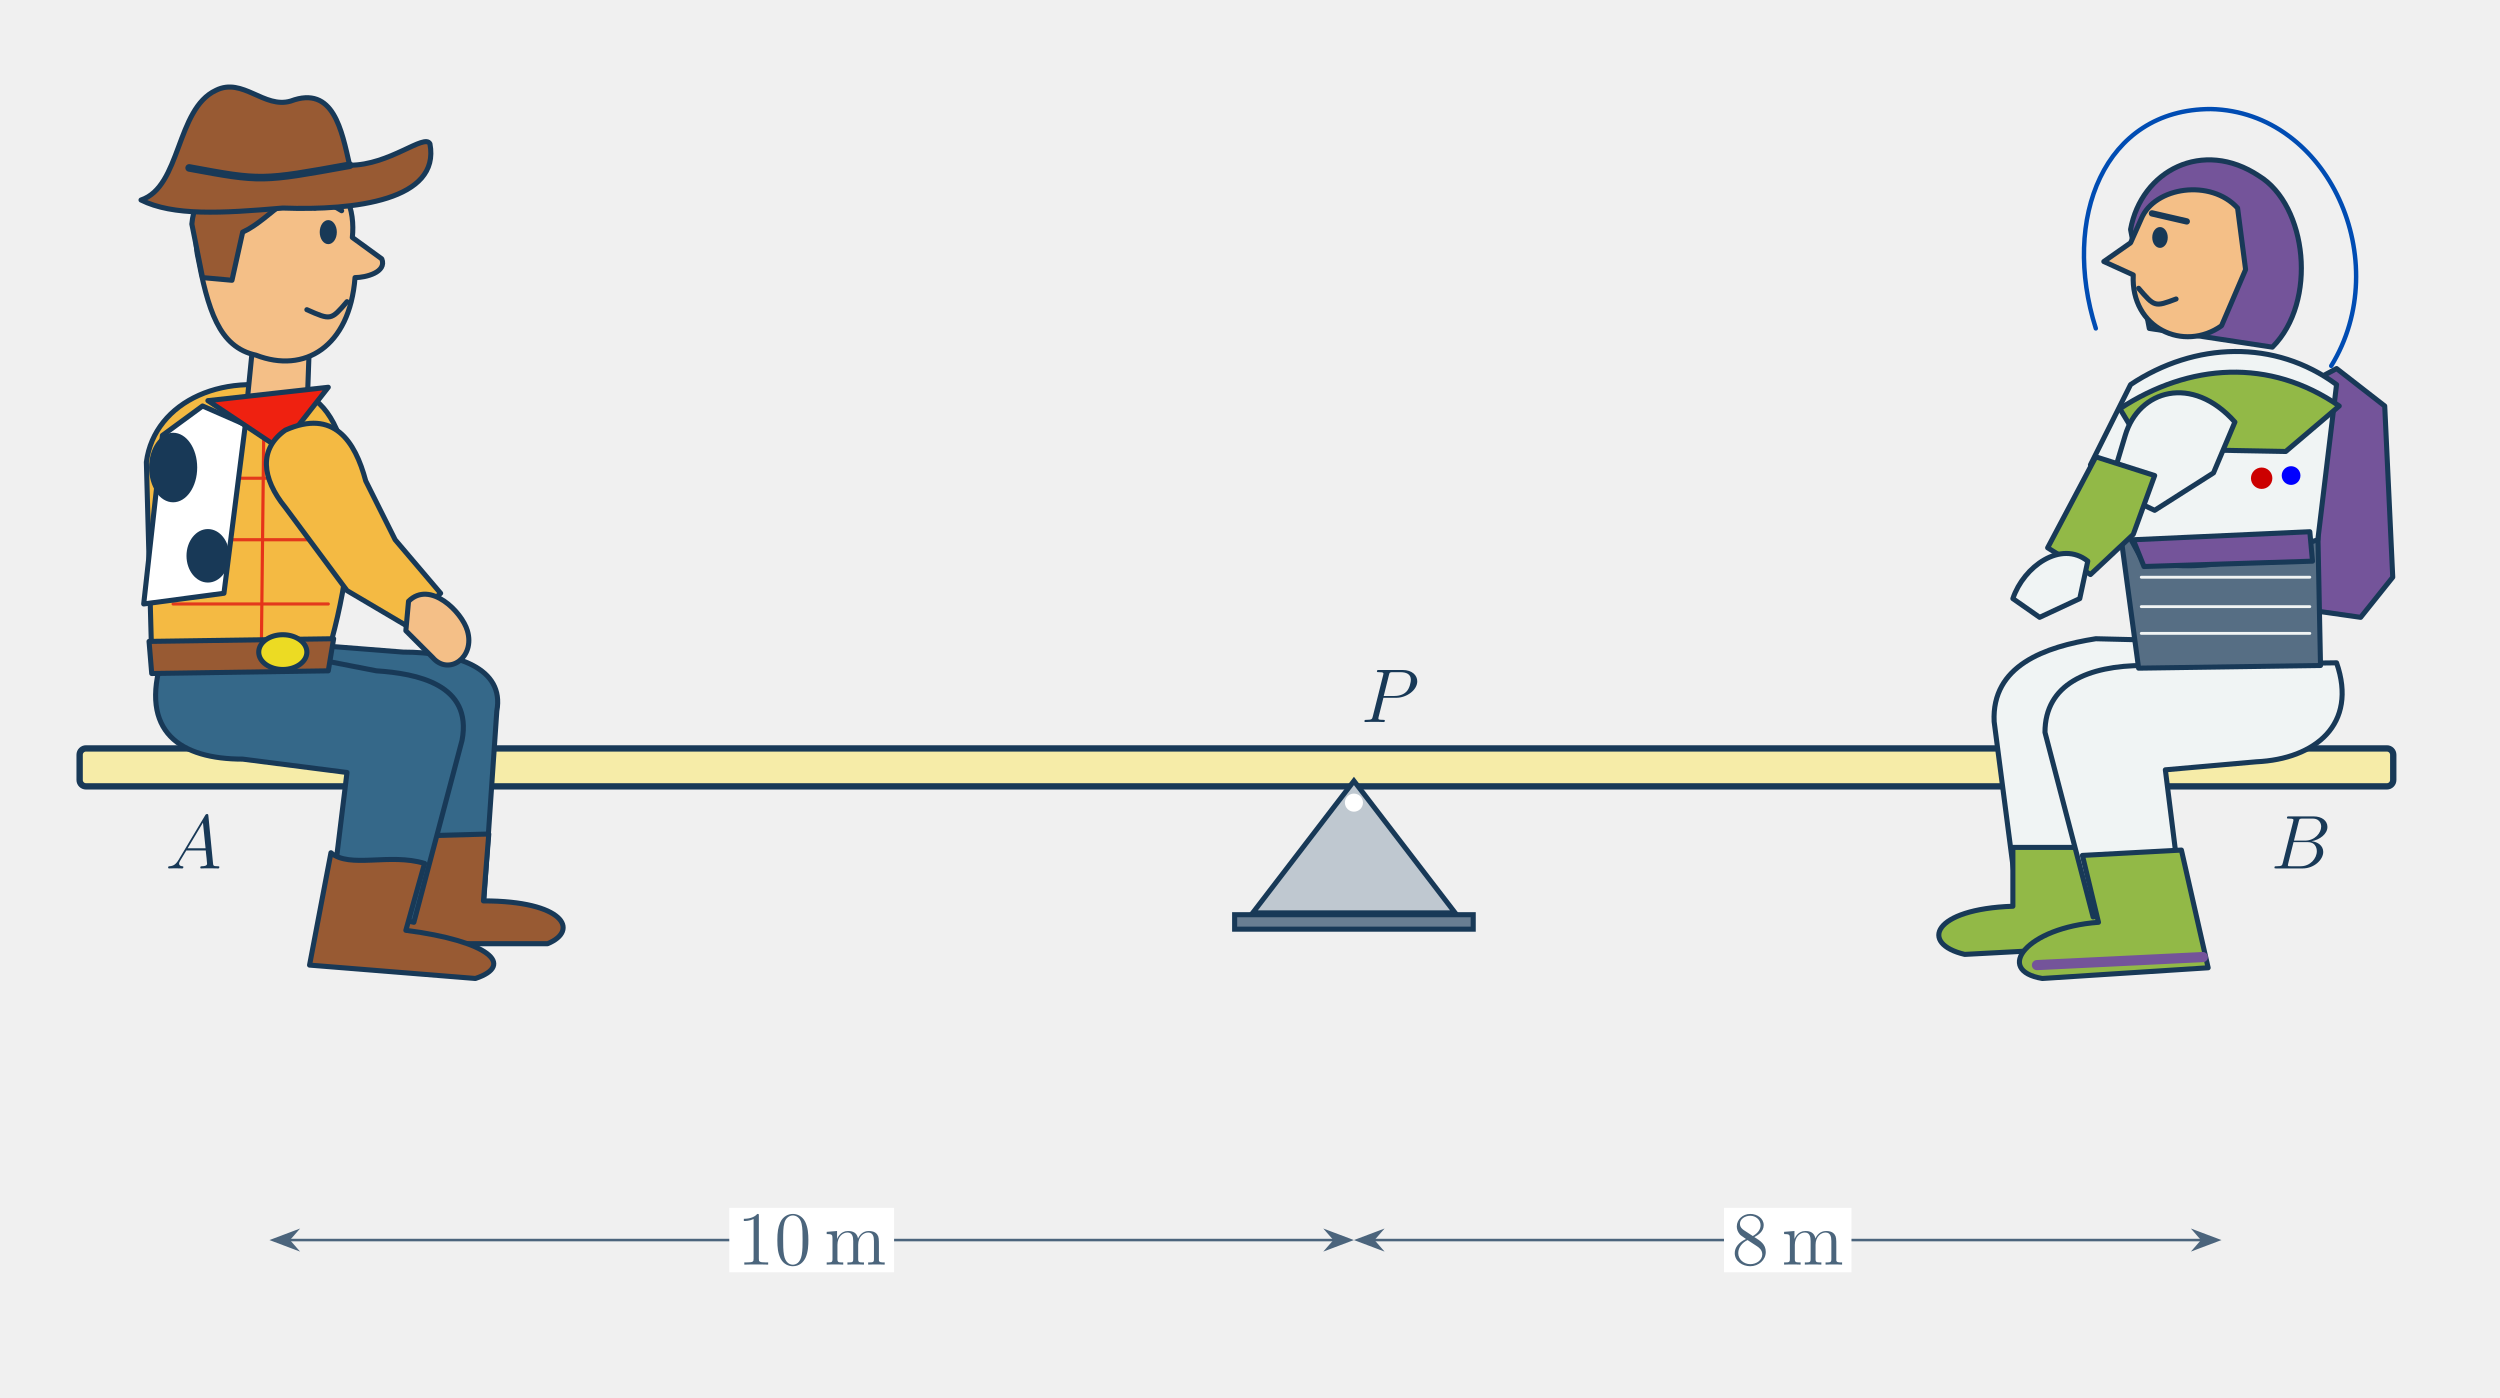
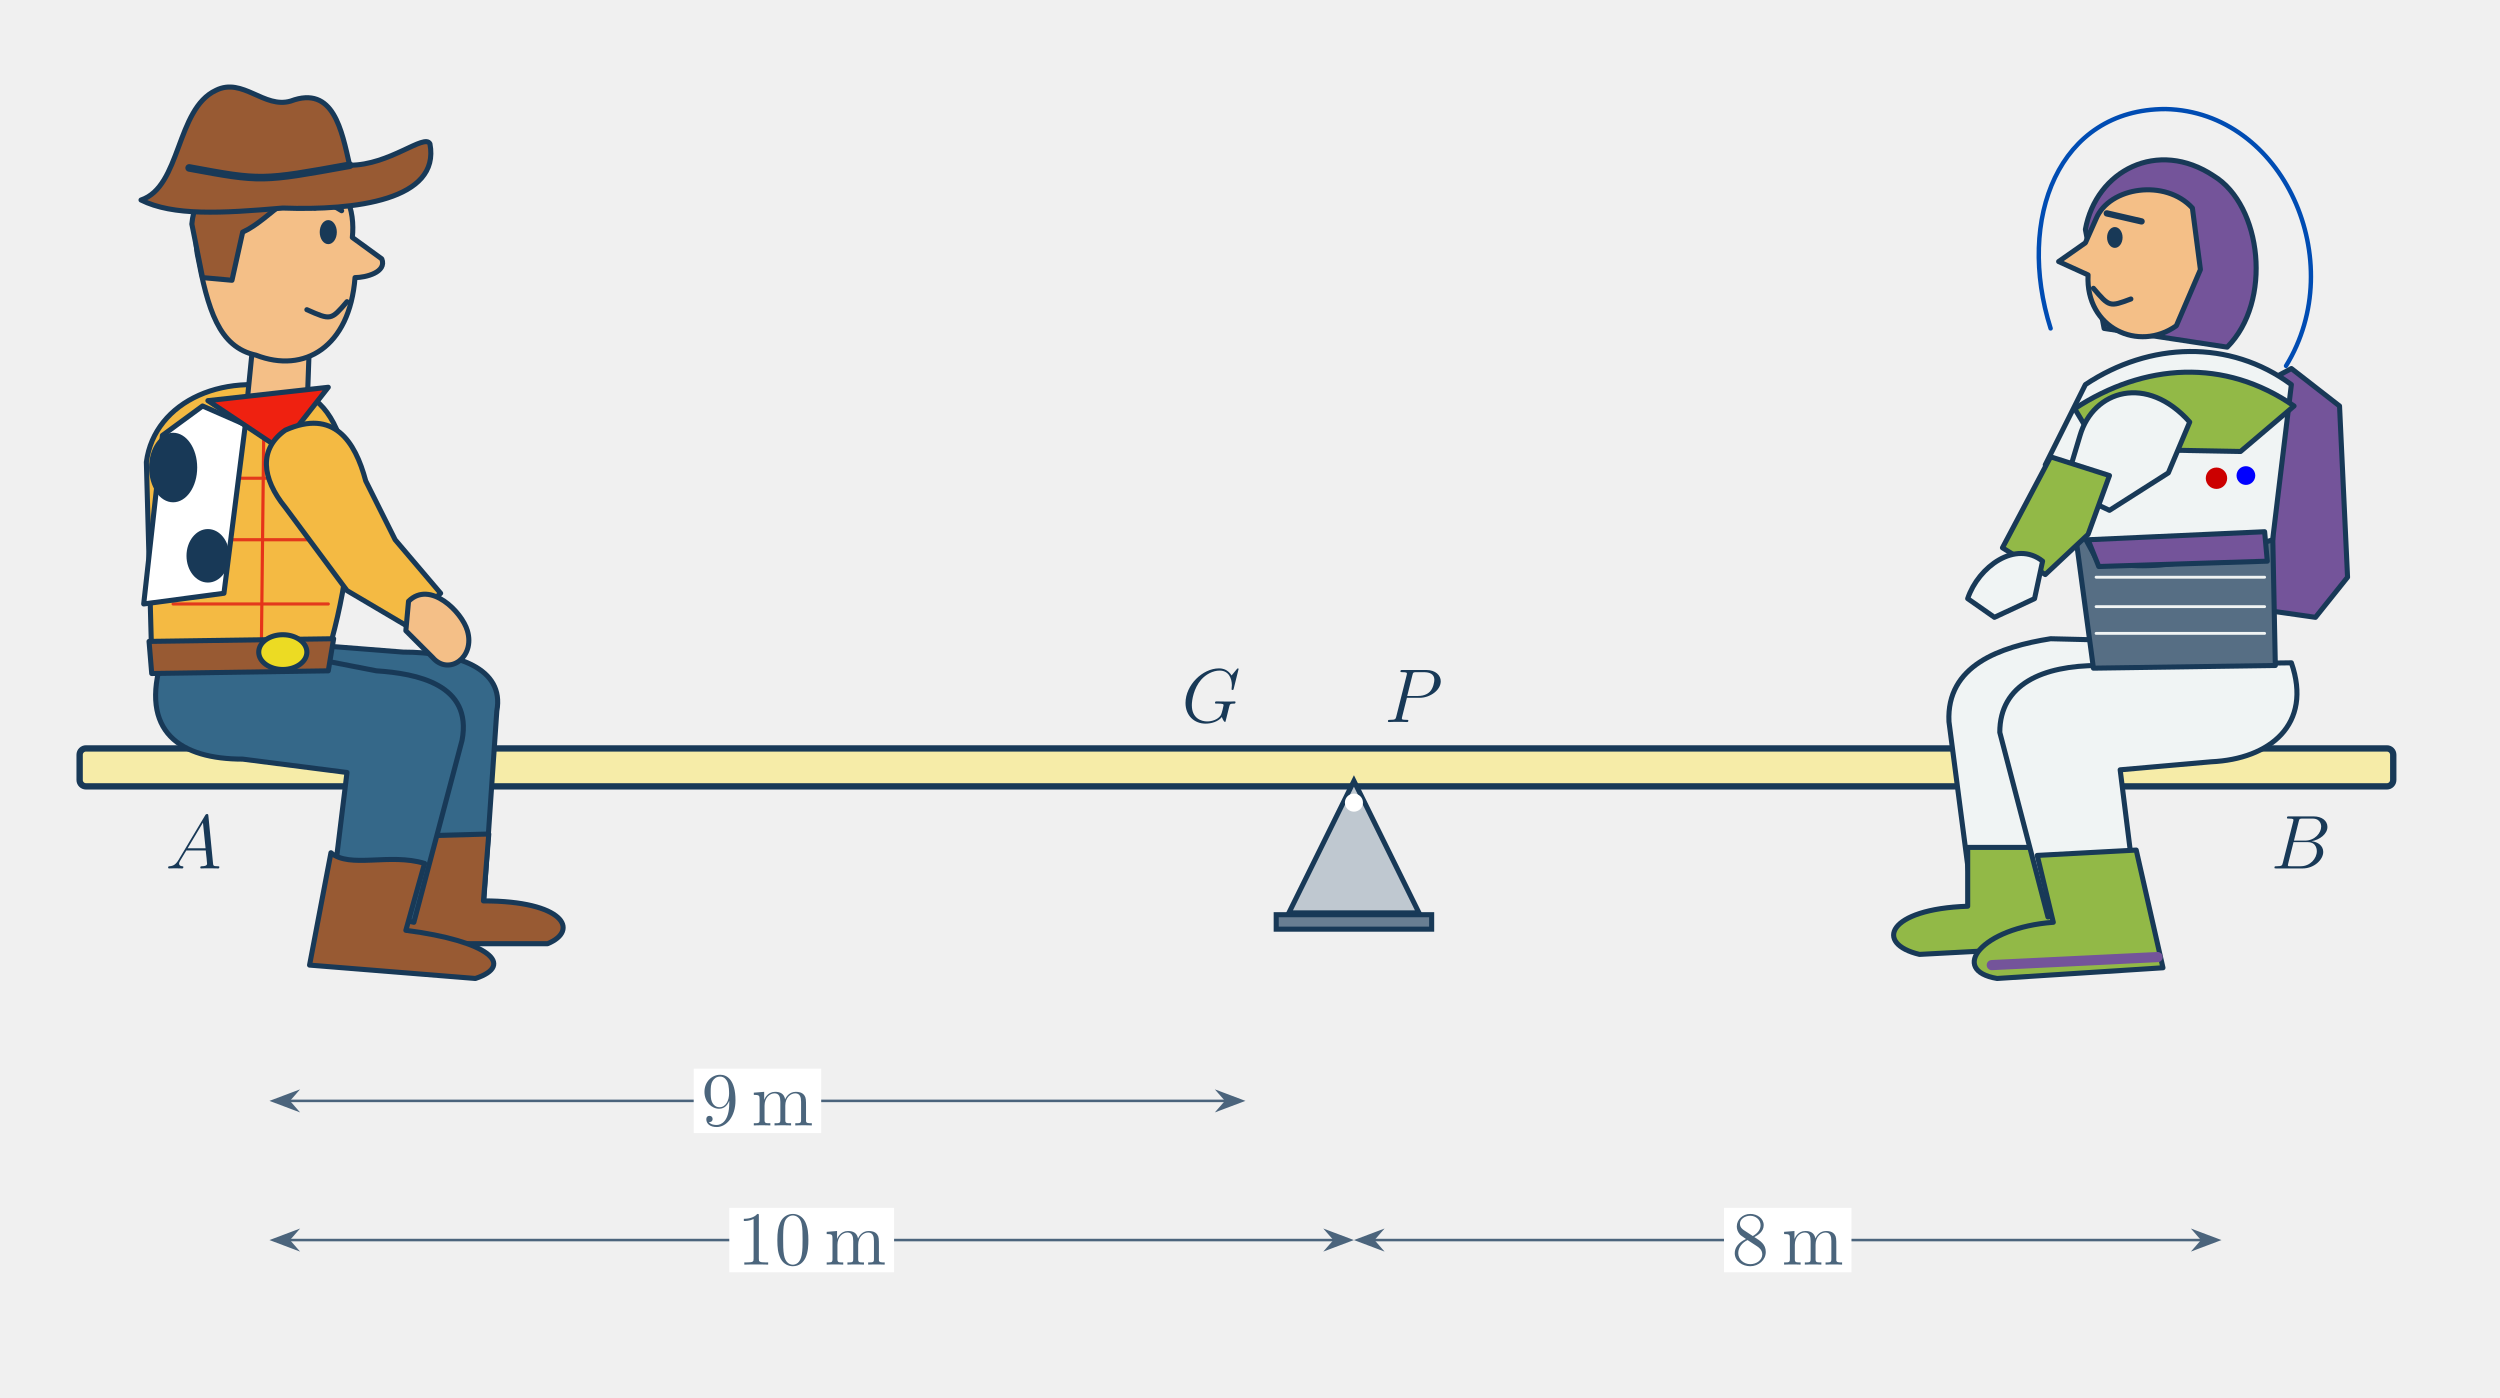
<svg xmlns="http://www.w3.org/2000/svg" xmlns:xlink="http://www.w3.org/1999/xlink" version="1.1" width="392.065pt" height="219.151pt" viewBox="-72 -72 392.065 219.151">
  <defs>
    <path id="g0-65" d="M2.032-1.327C1.614-.622 1.207-.383 .634-.347C.502-.335 .406-.335 .406-.12C.406-.048 .466 0 .55 0C.765 0 1.303-.024 1.518-.024C1.865-.024 2.248 0 2.582 0C2.654 0 2.798 0 2.798-.227C2.798-.335 2.702-.347 2.63-.347C2.355-.371 2.128-.466 2.128-.753C2.128-.921 2.2-1.052 2.355-1.315L3.264-2.821H6.312C6.324-2.714 6.324-2.618 6.336-2.511C6.372-2.2 6.516-.956 6.516-.729C6.516-.371 5.906-.347 5.715-.347C5.583-.347 5.452-.347 5.452-.132C5.452 0 5.559 0 5.631 0C5.834 0 6.073-.024 6.276-.024H6.958C7.687-.024 8.213 0 8.225 0C8.309 0 8.44 0 8.44-.227C8.44-.347 8.333-.347 8.153-.347C7.496-.347 7.484-.454 7.448-.813L6.719-8.273C6.695-8.512 6.647-8.536 6.516-8.536C6.396-8.536 6.324-8.512 6.217-8.333L2.032-1.327ZM3.467-3.168L5.87-7.185L6.276-3.168H3.467Z" />
    <path id="g0-66" d="M4.376-7.352C4.483-7.795 4.531-7.819 4.997-7.819H6.551C7.902-7.819 7.902-6.671 7.902-6.563C7.902-5.595 6.934-4.364 5.356-4.364H3.634L4.376-7.352ZM6.396-4.268C7.699-4.507 8.883-5.416 8.883-6.516C8.883-7.448 8.058-8.165 6.707-8.165H2.869C2.642-8.165 2.534-8.165 2.534-7.938C2.534-7.819 2.642-7.819 2.821-7.819C3.551-7.819 3.551-7.723 3.551-7.592C3.551-7.568 3.551-7.496 3.503-7.317L1.889-.885C1.781-.466 1.757-.347 .921-.347C.693-.347 .574-.347 .574-.132C.574 0 .646 0 .885 0H4.985C6.814 0 8.225-1.387 8.225-2.594C8.225-3.575 7.364-4.172 6.396-4.268ZM4.698-.347H3.084C2.917-.347 2.893-.347 2.821-.359C2.69-.371 2.678-.395 2.678-.49C2.678-.574 2.702-.646 2.726-.753L3.563-4.125H5.81C7.221-4.125 7.221-2.809 7.221-2.714C7.221-1.566 6.181-.347 4.698-.347Z" />
+     <path id="g0-71" d="M8.919-8.309C8.919-8.416 8.835-8.416 8.811-8.416S8.739-8.416 8.644-8.297L7.819-7.305C7.759-7.4 7.52-7.819 7.054-8.094C6.539-8.416 6.025-8.416 5.846-8.416C3.288-8.416 .598-5.81 .598-2.989C.598-1.016 1.961 .251 3.754 .251C4.615 .251 5.703-.036 6.3-.789C6.432-.335 6.695-.012 6.779-.012C6.838-.012 6.85-.048 6.862-.048C6.874-.072 6.97-.49 7.03-.705L7.221-1.47C7.317-1.865 7.364-2.032 7.448-2.391C7.568-2.845 7.592-2.881 8.249-2.893C8.297-2.893 8.44-2.893 8.44-3.12C8.44-3.24 8.321-3.24 8.285-3.24C8.082-3.24 7.855-3.216 7.639-3.216H6.994C6.492-3.216 5.966-3.24 5.475-3.24C5.368-3.24 5.224-3.24 5.224-3.025C5.224-2.905 5.32-2.905 5.32-2.893H5.619C6.563-2.893 6.563-2.798 6.563-2.618C6.563-2.606 6.336-1.399 6.109-1.04C5.655-.371 4.71-.096 4.005-.096C3.084-.096 1.59-.574 1.59-2.642C1.59-3.443 1.877-5.272 3.037-6.623C3.79-7.484 4.902-8.07 5.954-8.07C7.364-8.07 7.867-6.862 7.867-5.762C7.867-5.571 7.819-5.308 7.819-5.141C7.819-5.033 7.938-5.033 7.974-5.033C8.106-5.033 8.118-5.045 8.165-5.26L8.919-8.309Z" />
    <path id="g0-80" d="M3.539-3.802H5.547C7.197-3.802 8.847-5.021 8.847-6.384C8.847-7.317 8.058-8.165 6.551-8.165H2.857C2.63-8.165 2.523-8.165 2.523-7.938C2.523-7.819 2.63-7.819 2.809-7.819C3.539-7.819 3.539-7.723 3.539-7.592C3.539-7.568 3.539-7.496 3.491-7.317L1.877-.885C1.769-.466 1.745-.347 .909-.347C.681-.347 .562-.347 .562-.132C.562 0 .669 0 .741 0C.968 0 1.207-.024 1.435-.024H2.833C3.061-.024 3.312 0 3.539 0C3.634 0 3.766 0 3.766-.227C3.766-.347 3.658-.347 3.479-.347C2.762-.347 2.75-.43 2.75-.55C2.75-.61 2.762-.693 2.774-.753L3.539-3.802ZM4.4-7.352C4.507-7.795 4.555-7.819 5.021-7.819H6.205C7.101-7.819 7.843-7.532 7.843-6.635C7.843-6.324 7.687-5.308 7.137-4.758C6.934-4.543 6.36-4.089 5.272-4.089H3.587L4.4-7.352Z" />
    <path id="g1-48" d="M5.356-3.826C5.356-4.818 5.296-5.786 4.866-6.695C4.376-7.687 3.515-7.95 2.929-7.95C2.236-7.95 1.387-7.603 .944-6.611C.61-5.858 .49-5.117 .49-3.826C.49-2.666 .574-1.793 1.004-.944C1.47-.036 2.295 .251 2.917 .251C3.957 .251 4.555-.371 4.902-1.064C5.332-1.961 5.356-3.132 5.356-3.826ZM2.917 .012C2.534 .012 1.757-.203 1.53-1.506C1.399-2.224 1.399-3.132 1.399-3.969C1.399-4.949 1.399-5.834 1.59-6.539C1.793-7.34 2.403-7.711 2.917-7.711C3.371-7.711 4.065-7.436 4.292-6.408C4.447-5.727 4.447-4.782 4.447-3.969C4.447-3.168 4.447-2.26 4.316-1.53C4.089-.215 3.335 .012 2.917 .012Z" />
    <path id="g1-49" d="M3.443-7.663C3.443-7.938 3.443-7.95 3.204-7.95C2.917-7.627 2.319-7.185 1.088-7.185V-6.838C1.363-6.838 1.961-6.838 2.618-7.149V-.921C2.618-.49 2.582-.347 1.53-.347H1.16V0C1.482-.024 2.642-.024 3.037-.024S4.579-.024 4.902 0V-.347H4.531C3.479-.347 3.443-.49 3.443-.921V-7.663Z" />
    <path id="g1-56" d="M3.563-4.316C4.16-4.639 5.033-5.189 5.033-6.193C5.033-7.233 4.029-7.95 2.929-7.95C1.745-7.95 .813-7.077 .813-5.99C.813-5.583 .933-5.177 1.267-4.77C1.399-4.615 1.411-4.603 2.248-4.017C1.088-3.479 .49-2.678 .49-1.805C.49-.538 1.698 .251 2.917 .251C4.244 .251 5.356-.729 5.356-1.985C5.356-3.204 4.495-3.742 3.563-4.316ZM1.937-5.392C1.781-5.499 1.303-5.81 1.303-6.396C1.303-7.173 2.116-7.663 2.917-7.663C3.778-7.663 4.543-7.042 4.543-6.181C4.543-5.452 4.017-4.866 3.324-4.483L1.937-5.392ZM2.499-3.85L3.945-2.905C4.256-2.702 4.806-2.331 4.806-1.602C4.806-.693 3.885-.072 2.929-.072C1.913-.072 1.04-.813 1.04-1.805C1.04-2.738 1.722-3.491 2.499-3.85Z" />
+     <path id="g1-57" d="M4.376-3.479C4.376-.658 3.12-.072 2.403-.072C2.116-.072 1.482-.108 1.184-.526H1.255C1.339-.502 1.769-.574 1.769-1.016C1.769-1.279 1.59-1.506 1.279-1.506S.777-1.303 .777-.992C.777-.251 1.375 .251 2.415 .251C3.909 .251 5.356-1.339 5.356-3.933C5.356-7.149 4.017-7.95 2.965-7.95C1.65-7.95 .49-6.85 .49-5.272S1.602-2.618 2.798-2.618C3.682-2.618 4.136-3.264 4.376-3.873V-3.479ZM2.845-2.857C2.092-2.857 1.769-3.467 1.662-3.694C1.47-4.148 1.47-4.722 1.47-5.26C1.47-5.93 1.47-6.504 1.781-6.994C1.997-7.317 2.319-7.663 2.965-7.663C3.646-7.663 3.993-7.066 4.113-6.791C4.352-6.205 4.352-5.189 4.352-5.009C4.352-4.005 3.897-2.857 2.845-2.857Z" />
    <path id="g1-109" d="M8.572-2.905C8.572-4.017 8.572-4.352 8.297-4.734C7.95-5.2 7.388-5.272 6.982-5.272C5.99-5.272 5.487-4.555 5.296-4.089C5.129-5.009 4.483-5.272 3.73-5.272C2.57-5.272 2.116-4.28 2.02-4.041H2.008V-5.272L.383-5.141V-4.794C1.196-4.794 1.291-4.71 1.291-4.125V-.885C1.291-.347 1.16-.347 .383-.347V0C.693-.024 1.339-.024 1.674-.024C2.02-.024 2.666-.024 2.977 0V-.347C2.212-.347 2.068-.347 2.068-.885V-3.108C2.068-4.364 2.893-5.033 3.634-5.033S4.543-4.423 4.543-3.694V-.885C4.543-.347 4.411-.347 3.634-.347V0C3.945-.024 4.591-.024 4.926-.024C5.272-.024 5.918-.024 6.229 0V-.347C5.464-.347 5.32-.347 5.32-.885V-3.108C5.32-4.364 6.145-5.033 6.886-5.033S7.795-4.423 7.795-3.694V-.885C7.795-.347 7.663-.347 6.886-.347V0C7.197-.024 7.843-.024 8.177-.024C8.524-.024 9.17-.024 9.48 0V-.347C8.883-.347 8.584-.347 8.572-.705V-2.905Z" />
  </defs>
  <g id="page1">
    <g stroke-miterlimit="10" transform="translate(-68.01495,45.37083)scale(0.996264,-0.996264)">
      <g fill="#000" stroke="#000">
        <g stroke-width="0.4">
          <g stroke-width="0.8">
            <g stroke="#183957">
              <g stroke-width="1.0">
                <g fill="#f6eca8">
                  <path d="M 8.536 0.0 M 8.536 -1.0 L 8.536 -4.975 C 8.536 -5.528 8.984 -5.975 9.536 -5.975 L 371.731 -5.975 C 372.283 -5.975 372.731 -5.528 372.731 -4.975 L 372.731 -1.0 C 372.731 -0.448 372.283 0.0 371.731 0.0 L 9.536 0.0 C 8.984 0.0 8.536 -0.448 8.536 -1.0 Z M 372.731 -5.975" />
                </g>
              </g>
              <g stroke-width="0.8">
                <g fill="#bfc8d0">
-                   <path d="M 209.128 -5.121 L 193.194 -25.892 L 225.061 -25.892 Z" />
+                   <path d="M 209.128 -5.121 L 198.885 -25.892 L 219.371 -25.892 Z" />
                </g>
              </g>
              <g fill="#697e92">
-                 <path d="M 190.349 -26.176 M 190.349 -26.176 L 190.349 -28.453 L 227.906 -28.453 L 227.906 -26.176 Z M 227.906 -28.453" />
+                 <path d="M 196.893 -26.176 M 196.893 -26.176 L 196.893 -28.453 L 221.362 -28.453 L 221.362 -26.176 Z M 221.362 -28.453" />
              </g>
              <g fill="#fff" stroke="#fff">
                <path d="M 209.128 -8.536 M 210.551 -8.536 C 210.551 -7.75 209.914 -7.113 209.128 -7.113 C 208.342 -7.113 207.705 -7.75 207.705 -8.536 C 207.705 -9.322 208.342 -9.959 209.128 -9.959 C 209.914 -9.959 210.551 -9.322 210.551 -8.536 Z M 209.128 -8.536" stroke="none" />
              </g>
              <g stroke-linejoin="round">
                <g stroke-linecap="round">
                  <g stroke="#183957">
                    <g stroke-width="0.8">
                      <g fill="#356889">
                        <path d="M 24.094 14.739 C 18.199 5.053 25.357 0.421 33.779 -0.421 L 58.203 -0.421 L 60.309 -24.424 L 72.099 -24.845 L 74.205 5.895 C 75.468 12.633 67.888 15.16 59.466 15.16 L 43.464 16.423 Z" />
                      </g>
                      <g fill="#985a33">
                        <path d="M 57.782 -13.896 L 72.942 -13.475 L 72.099 -24.003 C 84.733 -24.003 87.259 -28.634 82.205 -30.74 L 57.782 -30.74 Z" />
                      </g>
                      <g fill="#356889">
                        <path d="M 21.568 14.317 C 17.777 2.526 24.515 -1.684 34.2 -1.684 L 50.623 -3.79 L 48.096 -24.424 L 61.15 -27.371 L 68.731 1.263 C 70.415 10.107 61.572 11.791 55.255 12.212 L 40.095 15.16 Z" />
                      </g>
                      <g fill="#985a33">
                        <path d="M 48.096 -16.423 C 51.044 -18.949 57.361 -16.423 62.835 -18.107 L 59.887 -28.634 C 72.942 -30.319 77.152 -34.109 70.836 -36.215 L 44.728 -34.109 Z" />
                      </g>
                      <g fill="#f4ba43">
                        <path d="M 19.883 14.317 L 19.041 45.058 C 20.304 54.743 31.674 59.796 43.464 56.006 C 51.887 53.058 53.571 35.372 47.676 15.16 Z" />
                      </g>
                      <g fill="#e3391c" stroke="#e3391c">
                        <g stroke-width="0.5">
                          <path d="M 23.252 22.739 L 47.676 22.739" fill="none" />
                        </g>
                      </g>
                      <g fill="#e3391c" stroke="#e3391c">
                        <g stroke-width="0.5">
                          <path d="M 23.252 32.846 L 47.676 32.846" fill="none" />
                        </g>
                      </g>
                      <g fill="#e3391c" stroke="#e3391c">
                        <g stroke-width="0.5">
                          <path d="M 23.252 42.531 L 47.676 42.531" fill="none" />
                        </g>
                      </g>
                      <g fill="#e63319" stroke="#e63319">
                        <g stroke-width="0.5">
                          <path d="M 37.148 16.423 L 37.569 54.322" fill="none" />
                        </g>
                      </g>
                      <g fill="#fff">
                        <path d="M 21.568 49.269 L 27.884 53.901 L 34.622 50.953 L 31.253 24.424 L 18.62 22.739 Z" />
                      </g>
                      <g fill="#183957" stroke="#183957">
                        <path d="M 23.252 44.216 M 27.042 44.216 C 27.042 47.239 25.345 49.69 23.252 49.69 C 21.159 49.69 19.462 47.239 19.462 44.216 C 19.462 41.192 21.159 38.741 23.252 38.741 C 25.345 38.741 27.042 41.192 27.042 44.216 Z M 23.252 44.216" stroke="none" />
                      </g>
                      <g fill="#183957" stroke="#183957">
                        <path d="M 28.726 30.319 M 32.095 30.319 C 32.095 32.645 30.587 34.53 28.726 34.53 C 26.866 34.53 25.357 32.645 25.357 30.319 C 25.357 27.993 26.866 26.108 28.726 26.108 C 30.587 26.108 32.095 27.993 32.095 30.319 Z M 28.726 30.319" stroke="none" />
                      </g>
                      <g fill="#985a33">
                        <path d="M 19.462 16.844 L 48.518 17.265 L 47.676 12.212 L 19.883 11.791 Z" />
                      </g>
                      <g fill="#ecdb23">
                        <path d="M 40.517 15.16 M 44.307 15.16 C 44.307 16.671 42.61 17.897 40.517 17.897 C 38.424 17.897 36.727 16.671 36.727 15.16 C 36.727 13.648 38.424 12.422 40.517 12.422 C 42.61 12.422 44.307 13.648 44.307 15.16 Z M 40.517 15.16" />
                      </g>
                      <g fill="#f4bf87">
                        <path d="M 34.622 51.795 L 35.885 64.428 L 44.728 64.428 L 44.307 52.637 Z" />
                      </g>
                      <g fill="#ef2110">
                        <path d="M 28.726 54.743 L 47.676 56.849 L 40.095 47.163 Z" />
                      </g>
                      <g fill="#f4ba43">
                        <path d="M 40.938 50.111 C 48.518 53.48 51.887 48.426 53.571 42.11 L 58.203 32.846 L 65.362 24.424 L 59.887 19.371 L 50.623 24.845 L 40.938 37.899 C 37.148 42.531 36.727 47.163 40.938 50.116 Z" />
                      </g>
                      <g fill="#f4bf87">
                        <path d="M 60.309 23.161 C 63.678 26.529 68.731 21.476 69.573 18.528 C 70.836 14.317 66.625 11.37 64.098 14.317 L 59.887 18.528 Z" />
                      </g>
                      <g fill="#f4bf87">
                        <path d="M 27.042 77.904 C 25.357 89.273 34.622 93.484 44.728 90.958 C 50.623 89.694 51.887 84.641 51.465 80.43 L 56.097 77.061 C 56.94 74.956 53.571 74.113 51.887 74.113 C 51.044 63.165 43.886 58.954 36.306 61.902 C 30.41 63.165 28.726 69.06 27.042 77.904" />
                      </g>
                      <g fill="#985a33">
                        <path d="M 26.2 82.536 C 27.042 92.221 39.675 94.326 48.096 87.589 C 42.623 89.694 38.832 83.377 34.2 81.272 L 32.516 73.692 L 27.884 74.113 Z" />
                      </g>
                      <g fill="#183957" stroke="#183957">
                        <path d="M 47.676 81.272 M 49.023 81.272 C 49.023 82.318 48.42 83.167 47.676 83.167 C 46.931 83.167 46.328 82.318 46.328 81.272 C 46.328 80.225 46.931 79.377 47.676 79.377 C 48.42 79.377 49.023 80.225 49.023 81.272 Z M 47.676 81.272" stroke="none" />
                      </g>
                      <path d="M 45.57 85.062 C 47.676 85.904 47.676 85.904 49.781 84.641" fill="none" />
                      <path d="M 44.307 69.06 C 48.096 67.376 48.096 67.376 50.623 70.323" fill="none" />
                      <g fill="#985a33">
                        <path d="M 18.199 86.325 C 24.515 88.431 23.673 100.643 29.99 103.591 C 34.2 105.696 37.569 100.643 41.78 101.906 C 48.518 104.432 49.781 97.274 51.044 91.799 C 57.361 91.799 62.835 96.853 63.678 95.168 C 65.362 86.325 51.887 84.641 40.517 85.062 C 30.832 84.22 23.252 83.799 18.199 86.325" />
                      </g>
                      <g fill="#183957" stroke="#183957">
                        <g stroke-width="1.2">
                          <path d="M 25.778 91.378 C 37.148 89.273 37.148 89.273 51.044 91.799" fill="none" />
                        </g>
                      </g>
                    </g>
                  </g>
                </g>
              </g>
              <g stroke-linejoin="round">
                <g stroke-linecap="round">
                  <g stroke="#183957">
                    <g stroke-width="0.8">
                      <g fill="#f0f4f4">
-                         <path d="M 360.018 16.423 C 364.65 1.684 355.807 -1.263 346.964 -0.842 L 328.015 0.421 L 326.751 -24.003 L 313.697 -24.845 L 309.907 4.211 C 309.486 13.054 317.908 16.002 325.909 17.265 Z" />
+                         <path d="M 352.905 16.423 C 357.537 1.684 348.694 -1.263 339.851 -0.842 L 320.901 0.421 L 319.638 -24.003 L 306.584 -24.845 L 302.794 4.211 C 302.373 13.054 310.795 16.002 318.796 17.265 Z" />
                      </g>
                      <g fill="#92b947">
-                         <path d="M 327.594 -15.58 L 312.855 -15.58 L 312.855 -24.845 C 300.222 -25.266 298.116 -30.74 305.275 -32.425 L 328.857 -31.162 Z" />
-                       </g>
-                       <g fill="#f0f4f4">
-                         <path d="M 363.808 13.475 C 367.176 3.79 360.439 -1.684 351.175 -2.106 L 336.857 -3.369 L 339.384 -23.581 L 325.488 -26.529 L 317.908 2.526 C 317.908 10.107 324.646 13.054 333.489 13.054 Z" />
+                         <path d="M 320.481 -15.58 L 305.742 -15.58 L 305.742 -24.845 C 293.109 -25.266 291.003 -30.74 298.162 -32.425 L 321.744 -31.162 Z" />
+                       </g>
+                       <g fill="#f0f4f4">
+                         <path d="M 356.694 13.475 C 360.063 3.79 353.326 -1.684 344.062 -2.106 L 329.744 -3.369 L 332.271 -23.581 L 318.375 -26.529 L 310.795 2.526 C 310.795 10.107 317.533 13.054 326.376 13.054 Z" />
                      </g>
                      <g fill="#92b947">
-                         <path d="M 339.384 -16.002 L 323.803 -16.844 L 326.33 -27.371 C 314.961 -28.214 309.907 -34.951 317.487 -36.215 L 343.595 -34.53 Z" />
+                         <path d="M 332.271 -16.002 L 316.69 -16.844 L 319.217 -27.371 C 307.847 -28.214 302.794 -34.951 310.374 -36.215 L 336.482 -34.53 Z" />
                      </g>
                      <g fill="#74549a" stroke="#74549a">
                        <g stroke-width="1.6">
-                           <path d="M 342.753 -32.846 L 316.645 -34.109" fill="none" />
+                           <path d="M 335.639 -32.846 L 309.532 -34.109" fill="none" />
                        </g>
                      </g>
                      <g fill="#74549a">
-                         <path d="M 367.598 20.634 L 372.651 26.95 L 371.388 53.901 L 363.808 59.796 L 358.334 56.849 L 355.807 22.318 Z" />
+                         <path d="M 360.485 20.634 L 365.538 26.95 L 364.275 53.901 L 356.694 59.796 L 351.221 56.849 L 348.694 22.318 Z" />
                      </g>
                      <g fill="#566e84">
-                         <path d="M 361.281 13.054 L 360.86 34.109 L 329.699 34.53 L 332.647 12.633 Z" />
+                         <path d="M 354.168 13.054 L 353.747 34.109 L 322.586 34.53 L 325.534 12.633 Z" />
                      </g>
                      <g fill="#f0f4f4" stroke="#f0f4f4">
                        <g stroke-width="0.45">
-                           <path d="M 359.597 18.107 L 333.068 18.107" fill="none" />
+                           <path d="M 352.484 18.107 L 325.954 18.107" fill="none" />
                        </g>
                      </g>
                      <g fill="#f0f4f4" stroke="#f0f4f4">
                        <g stroke-width="0.45">
-                           <path d="M 359.597 22.318 L 333.068 22.318" fill="none" />
+                           <path d="M 352.484 22.318 L 325.954 22.318" fill="none" />
                        </g>
                      </g>
                      <g fill="#f0f4f4" stroke="#f0f4f4">
                        <g stroke-width="0.45">
-                           <path d="M 359.597 26.95 L 333.068 26.95" fill="none" />
-                         </g>
-                       </g>
-                       <g fill="#f0f4f4">
-                         <path d="M 363.808 57.27 C 354.123 64.428 341.489 64.007 331.383 57.27 L 325.067 44.636 L 333.068 29.898 C 340.648 26.95 353.28 30.319 360.86 32.846 Z" />
+                           <path d="M 352.484 26.95 L 325.954 26.95" fill="none" />
+                         </g>
+                       </g>
+                       <g fill="#f0f4f4">
+                         <path d="M 356.694 57.27 C 347.009 64.428 334.376 64.007 324.27 57.27 L 317.953 44.636 L 325.954 29.898 C 333.534 26.95 346.167 30.319 353.747 32.846 Z" />
                      </g>
                      <g fill="#92b947">
-                         <path d="M 364.229 53.901 C 353.28 61.481 340.648 60.638 329.699 53.48 L 333.489 47.163 L 355.807 46.742 Z" />
+                         <path d="M 357.116 53.901 C 346.167 61.481 333.534 60.638 322.586 53.48 L 326.376 47.163 L 348.694 46.742 Z" />
                      </g>
                      <g fill="#74549a">
-                         <path d="M 359.597 34.109 L 331.804 32.846 L 333.489 28.634 L 360.018 29.477 Z" />
+                         <path d="M 352.484 34.109 L 324.691 32.846 L 326.376 28.634 L 352.905 29.477 Z" />
                      </g>
                      <g fill="#74549a">
-                         <path d="M 353.702 63.165 C 360.86 70.323 359.176 85.483 351.596 90.115 C 342.753 96.011 333.068 90.958 331.383 81.693 L 334.331 66.113 Z" />
+                         <path d="M 346.588 63.165 C 353.747 70.323 352.063 85.483 344.483 90.115 C 335.639 96.011 325.954 90.958 324.27 81.693 L 327.218 66.113 Z" />
                      </g>
                      <g fill="#f4bf87">
-                         <path d="M 348.227 85.062 C 344.017 89.694 335.173 88.431 333.068 83.377 L 331.383 79.588 L 327.172 76.64 L 331.804 74.535 C 331.383 66.113 339.805 62.322 345.701 66.534 L 349.49 75.376 Z" />
+                         <path d="M 341.114 85.062 C 336.903 89.694 328.06 88.431 325.954 83.377 L 324.27 79.588 L 320.059 76.64 L 324.691 74.535 C 324.27 66.113 332.692 62.322 338.587 66.534 L 342.377 75.376 Z" />
                      </g>
                      <g fill="#183957" stroke="#183957">
                        <g stroke-width="1.0">
-                           <path d="M 340.226 82.957 L 334.752 84.22" fill="none" />
-                         </g>
-                       </g>
-                       <g fill="#183957" stroke="#183957">
-                         <path d="M 336.016 80.43 M 334.794 80.43 C 334.794 81.337 335.341 82.072 336.016 82.072 C 336.69 82.072 337.237 81.337 337.237 80.43 C 337.237 79.523 336.69 78.788 336.016 78.788 C 335.341 78.788 334.794 79.523 334.794 80.43 Z M 336.016 80.43" stroke="none" />
-                       </g>
-                       <path d="M 338.542 70.744 C 335.173 69.481 335.173 69.481 332.647 72.429" fill="none" />
+                           <path d="M 333.113 82.957 L 327.639 84.22" fill="none" />
+                         </g>
+                       </g>
+                       <g fill="#183957" stroke="#183957">
+                         <path d="M 328.902 80.43 M 327.681 80.43 C 327.681 81.337 328.228 82.072 328.902 82.072 C 329.577 82.072 330.124 81.337 330.124 80.43 C 330.124 79.523 329.577 78.788 328.902 78.788 C 328.228 78.788 327.681 79.523 327.681 80.43 Z M 328.902 80.43" stroke="none" />
+                       </g>
+                       <path d="M 331.429 70.744 C 328.06 69.481 328.06 69.481 325.534 72.429" fill="none" />
                      <g fill="#004cb3" stroke="#004cb3">
                        <g stroke-width="0.7">
-                           <path d="M 362.966 60.217 C 373.072 76.64 362.544 100.222 344.017 100.643 C 327.172 100.643 320.434 83.377 325.909 66.113" fill="none" />
-                         </g>
-                       </g>
-                       <g fill="#f0f4f4">
-                         <path d="M 347.806 51.374 C 341.069 58.954 332.647 56.427 330.541 49.269 L 328.015 40.847 L 335.173 37.478 L 344.437 43.373 Z" />
+                           <path d="M 355.853 60.217 C 365.959 76.64 355.431 100.222 336.903 100.643 C 320.059 100.643 313.321 83.377 318.796 66.113" fill="none" />
+                         </g>
+                       </g>
+                       <g fill="#f0f4f4">
+                         <path d="M 340.693 51.374 C 333.955 58.954 325.534 56.427 323.428 49.269 L 320.901 40.847 L 328.06 37.478 L 337.324 43.373 Z" />
                      </g>
                      <g fill="#92b947">
-                         <path d="M 335.173 42.952 L 325.909 45.9 L 318.329 31.582 L 325.067 27.371 L 331.804 33.688 Z" />
-                       </g>
-                       <g fill="#f0f4f4">
-                         <path d="M 324.646 29.477 C 320.434 32.846 314.539 28.634 312.855 23.581 L 317.066 20.634 L 323.382 23.581 Z" />
+                         <path d="M 328.06 42.952 L 318.796 45.9 L 311.216 31.582 L 317.953 27.371 L 324.691 33.688 Z" />
+                       </g>
+                       <g fill="#f0f4f4">
+                         <path d="M 317.533 29.477 C 313.321 32.846 307.426 28.634 305.742 23.581 L 309.953 20.634 L 316.269 23.581 Z" />
                      </g>
                      <g fill="#c00" stroke="#c00">
-                         <path d="M 352.017 42.531 M 350.333 42.531 C 350.333 43.461 351.087 44.215 352.017 44.215 C 352.947 44.215 353.701 43.461 353.701 42.531 C 353.701 41.601 352.947 40.847 352.017 40.847 C 351.087 40.847 350.333 41.601 350.333 42.531 Z M 352.017 42.531" stroke="none" />
+                         <path d="M 344.904 42.531 M 343.22 42.531 C 343.22 43.461 343.974 44.215 344.904 44.215 C 345.834 44.215 346.588 43.461 346.588 42.531 C 346.588 41.601 345.834 40.847 344.904 40.847 C 343.974 40.847 343.22 41.601 343.22 42.531 Z M 344.904 42.531" stroke="none" />
                      </g>
                      <g fill="#00f" stroke="#00f">
-                         <path d="M 356.649 42.952 M 355.175 42.952 C 355.175 43.766 355.835 44.426 356.649 44.426 C 357.463 44.426 358.123 43.766 358.123 42.952 C 358.123 42.138 357.463 41.478 356.649 41.478 C 355.835 41.478 355.175 42.138 355.175 42.952 Z M 356.649 42.952" stroke="none" />
+                         <path d="M 349.536 42.952 M 348.062 42.952 C 348.062 43.766 348.722 44.426 349.536 44.426 C 350.35 44.426 351.01 43.766 351.01 42.952 C 351.01 42.138 350.35 41.478 349.536 41.478 C 348.722 41.478 348.062 42.138 348.062 42.952 Z M 349.536 42.952" stroke="none" />
                      </g>
                    </g>
                  </g>
                </g>
              </g>
              <g stroke-width="0.4">
                <g fill="#4b647c" stroke="#4b647c">
                  <path d="M 41.487 -77.391 L 206.052 -77.391" fill="none" />
                  <g transform="matrix(-1.0,0.0,0.0,-1.0,43.21135,-77.3915)">
                    <g stroke-dasharray="none" stroke-dashoffset="0.0">
                      <g stroke-linejoin="miter">
                        <path d=" M 4.23 0.0 L 0.646 1.351 L 1.825 0.0 L 0.646 -1.351 Z  " />
                      </g>
                    </g>
                  </g>
                  <g transform="translate(204.3279,-77.3915)">
                    <g stroke-dasharray="none" stroke-dashoffset="0.0">
                      <g stroke-linejoin="miter">
                        <path d=" M 4.23 0.0 L 0.646 1.351 L 1.825 0.0 L 0.646 -1.351 Z  " />
                      </g>
                    </g>
                  </g>
                  <g fill="#fff">
                    <g fill="#fff">
                      <path d="M 110.799 -82.458 h 25.941 v 10.133 h -25.941 Z" stroke="none" />
                    </g>
                    <g transform="translate(111.9989,-81.25815)">
                      <g stroke="none" transform="scale(-1.00375,1.00375)translate(-68.01495,45.37083)scale(-1,-1)">
                        <g fill="#4b647c">
                          <g stroke="none">
                            <g fill="#4b657c">
                              <use x="-68.015" y="45.371" xlink:href="#g1-49" />
                              <use x="-62.162" y="45.371" xlink:href="#g1-48" />
                              <use x="-54.316" y="45.371" xlink:href="#g1-109" />
                            </g>
                          </g>
                        </g>
                      </g>
                    </g>
                  </g>
                </g>
              </g>
              <g stroke-width="0.4">
                <g fill="#4b647c" stroke="#4b647c">
                  <path d="M 212.203 -77.391 L 342.625 -77.391" fill="none" />
                  <g transform="matrix(-1.0,0.0,0.0,-1.0,213.9278,-77.3915)">
                    <g stroke-dasharray="none" stroke-dashoffset="0.0">
                      <g stroke-linejoin="miter">
                        <path d=" M 4.23 0.0 L 0.646 1.351 L 1.825 0.0 L 0.646 -1.351 Z  " />
                      </g>
                    </g>
                  </g>
                  <g transform="translate(340.9007,-77.3915)">
                    <g stroke-dasharray="none" stroke-dashoffset="0.0">
                      <g stroke-linejoin="miter">
                        <path d=" M 4.23 0.0 L 0.646 1.351 L 1.825 0.0 L 0.646 -1.351 Z  " />
                      </g>
                    </g>
                  </g>
                  <g fill="#fff">
                    <g fill="#fff">
                      <path d="M 267.381 -82.458 h 20.066 v 10.133 h -20.066 Z" stroke="none" />
                    </g>
                    <g transform="translate(268.581,-81.25815)">
                      <g stroke="none" transform="scale(-1.00375,1.00375)translate(-68.01495,45.37083)scale(-1,-1)">
                        <g fill="#4b647c">
                          <g stroke="none">
                            <g fill="#4b657c">
                              <use x="-68.015" y="45.371" xlink:href="#g1-56" />
                              <use x="-60.169" y="45.371" xlink:href="#g1-109" />
                            </g>
                          </g>
                        </g>
                      </g>
                    </g>
                  </g>
                </g>
              </g>
-               <g transform="translate(210.2156,4.15111)">
+               <g transform="translate(213.9141,4.15111)">
                <g stroke="none" transform="scale(-1.00375,1.00375)translate(-68.01495,45.37083)scale(-1,-1)">
                  <g fill="#183957">
                    <g stroke="none">
                      <g fill="#183957">
                        <use x="-68.015" y="45.371" xlink:href="#g0-80" />
                      </g>
                    </g>
                  </g>
                </g>
              </g>
              <g transform="translate(22.05672,-18.89554)">
                <g stroke="none" transform="scale(-1.00375,1.00375)translate(-68.01495,45.37083)scale(-1,-1)">
                  <g fill="#183957">
                    <g stroke="none">
                      <g fill="#183957">
                        <use x="-68.015" y="45.371" xlink:href="#g0-65" />
                      </g>
                    </g>
                  </g>
                </g>
              </g>
              <g transform="translate(353.454,-18.89554)">
                <g stroke="none" transform="scale(-1.00375,1.00375)translate(-68.01495,45.37083)scale(-1,-1)">
                  <g fill="#183957">
                    <g stroke="none">
                      <g fill="#183957">
                        <use x="-68.015" y="45.371" xlink:href="#g0-66" />
+                       </g>
+                     </g>
+                   </g>
+                 </g>
+               </g>
+               <g transform="translate(182.0158,4.15111)">
+                 <g stroke="none" transform="scale(-1.00375,1.00375)translate(-68.01495,45.37083)scale(-1,-1)">
+                   <g fill="#183957">
+                     <g stroke="none">
+                       <g fill="#183957">
+                         <use x="-68.015" y="45.371" xlink:href="#g0-71" />
+                       </g>
+                     </g>
+                   </g>
+                 </g>
+               </g>
+               <g stroke-width="0.4">
+                 <g fill="#4b647c" stroke="#4b647c">
+                   <path d="M 41.487 -55.483 L 188.981 -55.483" fill="none" />
+                   <g transform="matrix(-1.0,0.0,0.0,-1.0,43.21135,-55.48276)">
+                     <g stroke-dasharray="none" stroke-dashoffset="0.0">
+                       <g stroke-linejoin="miter">
+                         <path d=" M 4.23 0.0 L 0.646 1.351 L 1.825 0.0 L 0.646 -1.351 Z  " />
+                       </g>
+                     </g>
+                   </g>
+                   <g transform="translate(187.256,-55.48276)">
+                     <g stroke-dasharray="none" stroke-dashoffset="0.0">
+                       <g stroke-linejoin="miter">
+                         <path d=" M 4.23 0.0 L 0.646 1.351 L 1.825 0.0 L 0.646 -1.351 Z  " />
+                       </g>
+                     </g>
+                   </g>
+                   <g fill="#fff">
+                     <g fill="#fff">
+                       <path d="M 105.2 -60.549 h 20.066 v 10.133 h -20.066 Z" stroke="none" />
+                     </g>
+                     <g transform="translate(106.4005,-59.34941)">
+                       <g stroke="none" transform="scale(-1.00375,1.00375)translate(-68.01495,45.37083)scale(-1,-1)">
+                         <g fill="#4b647c">
+                           <g stroke="none">
+                             <g fill="#4b657c">
+                               <use x="-68.015" y="45.371" xlink:href="#g1-57" />
+                               <use x="-60.169" y="45.371" xlink:href="#g1-109" />
+                             </g>
+                           </g>
+                         </g>
                      </g>
                    </g>
                  </g>
                </g>
              </g>
            </g>
          </g>
        </g>
      </g>
    </g>
  </g>
</svg>
